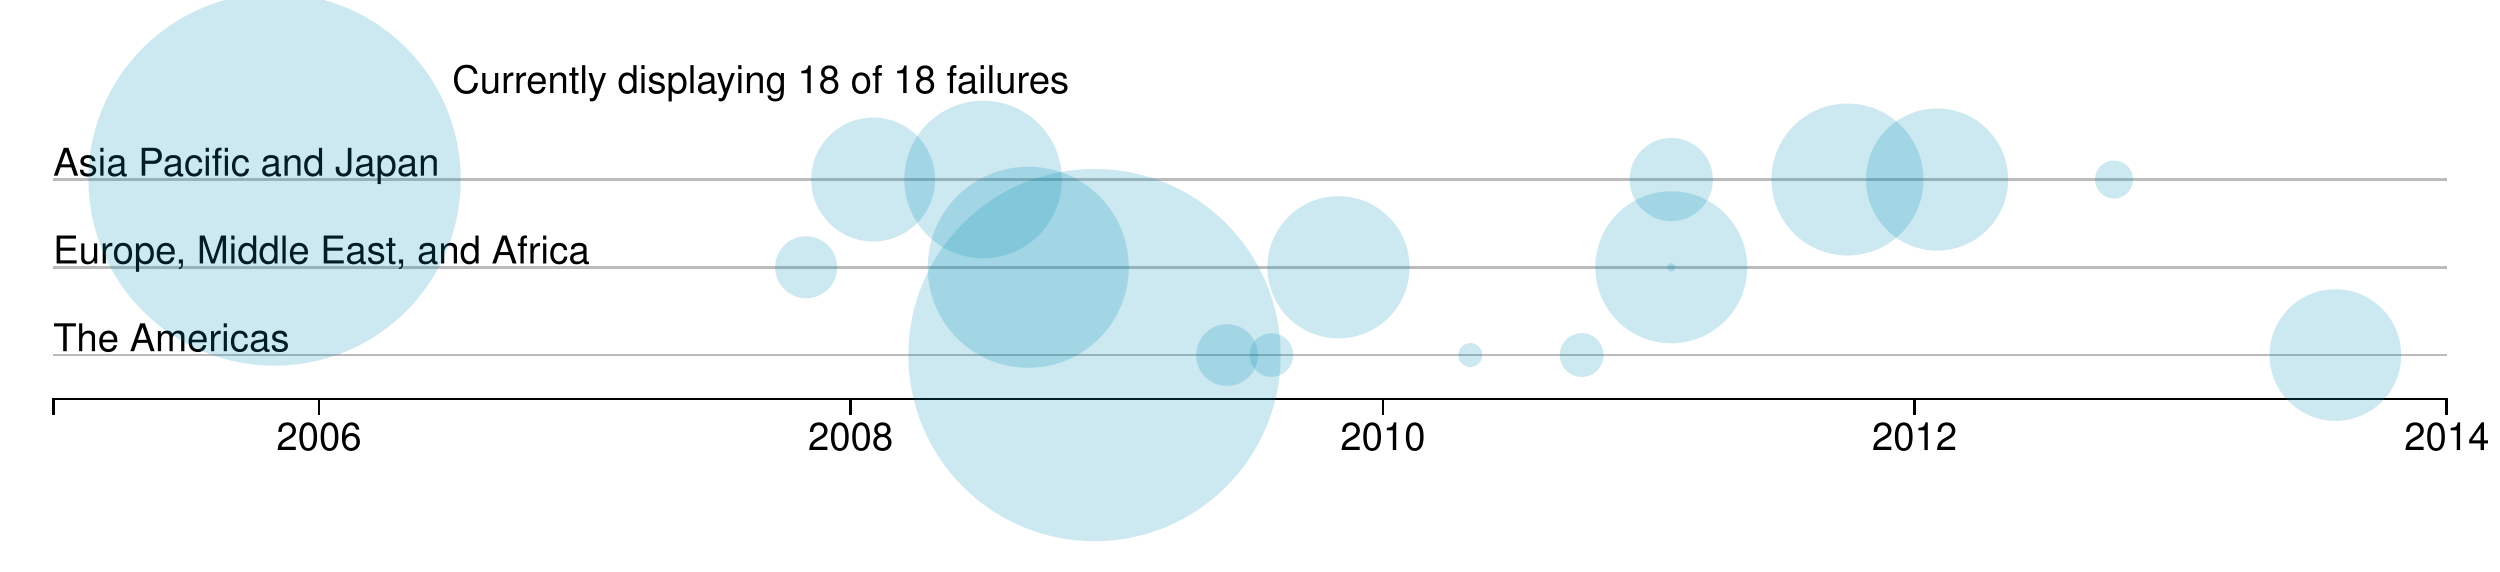
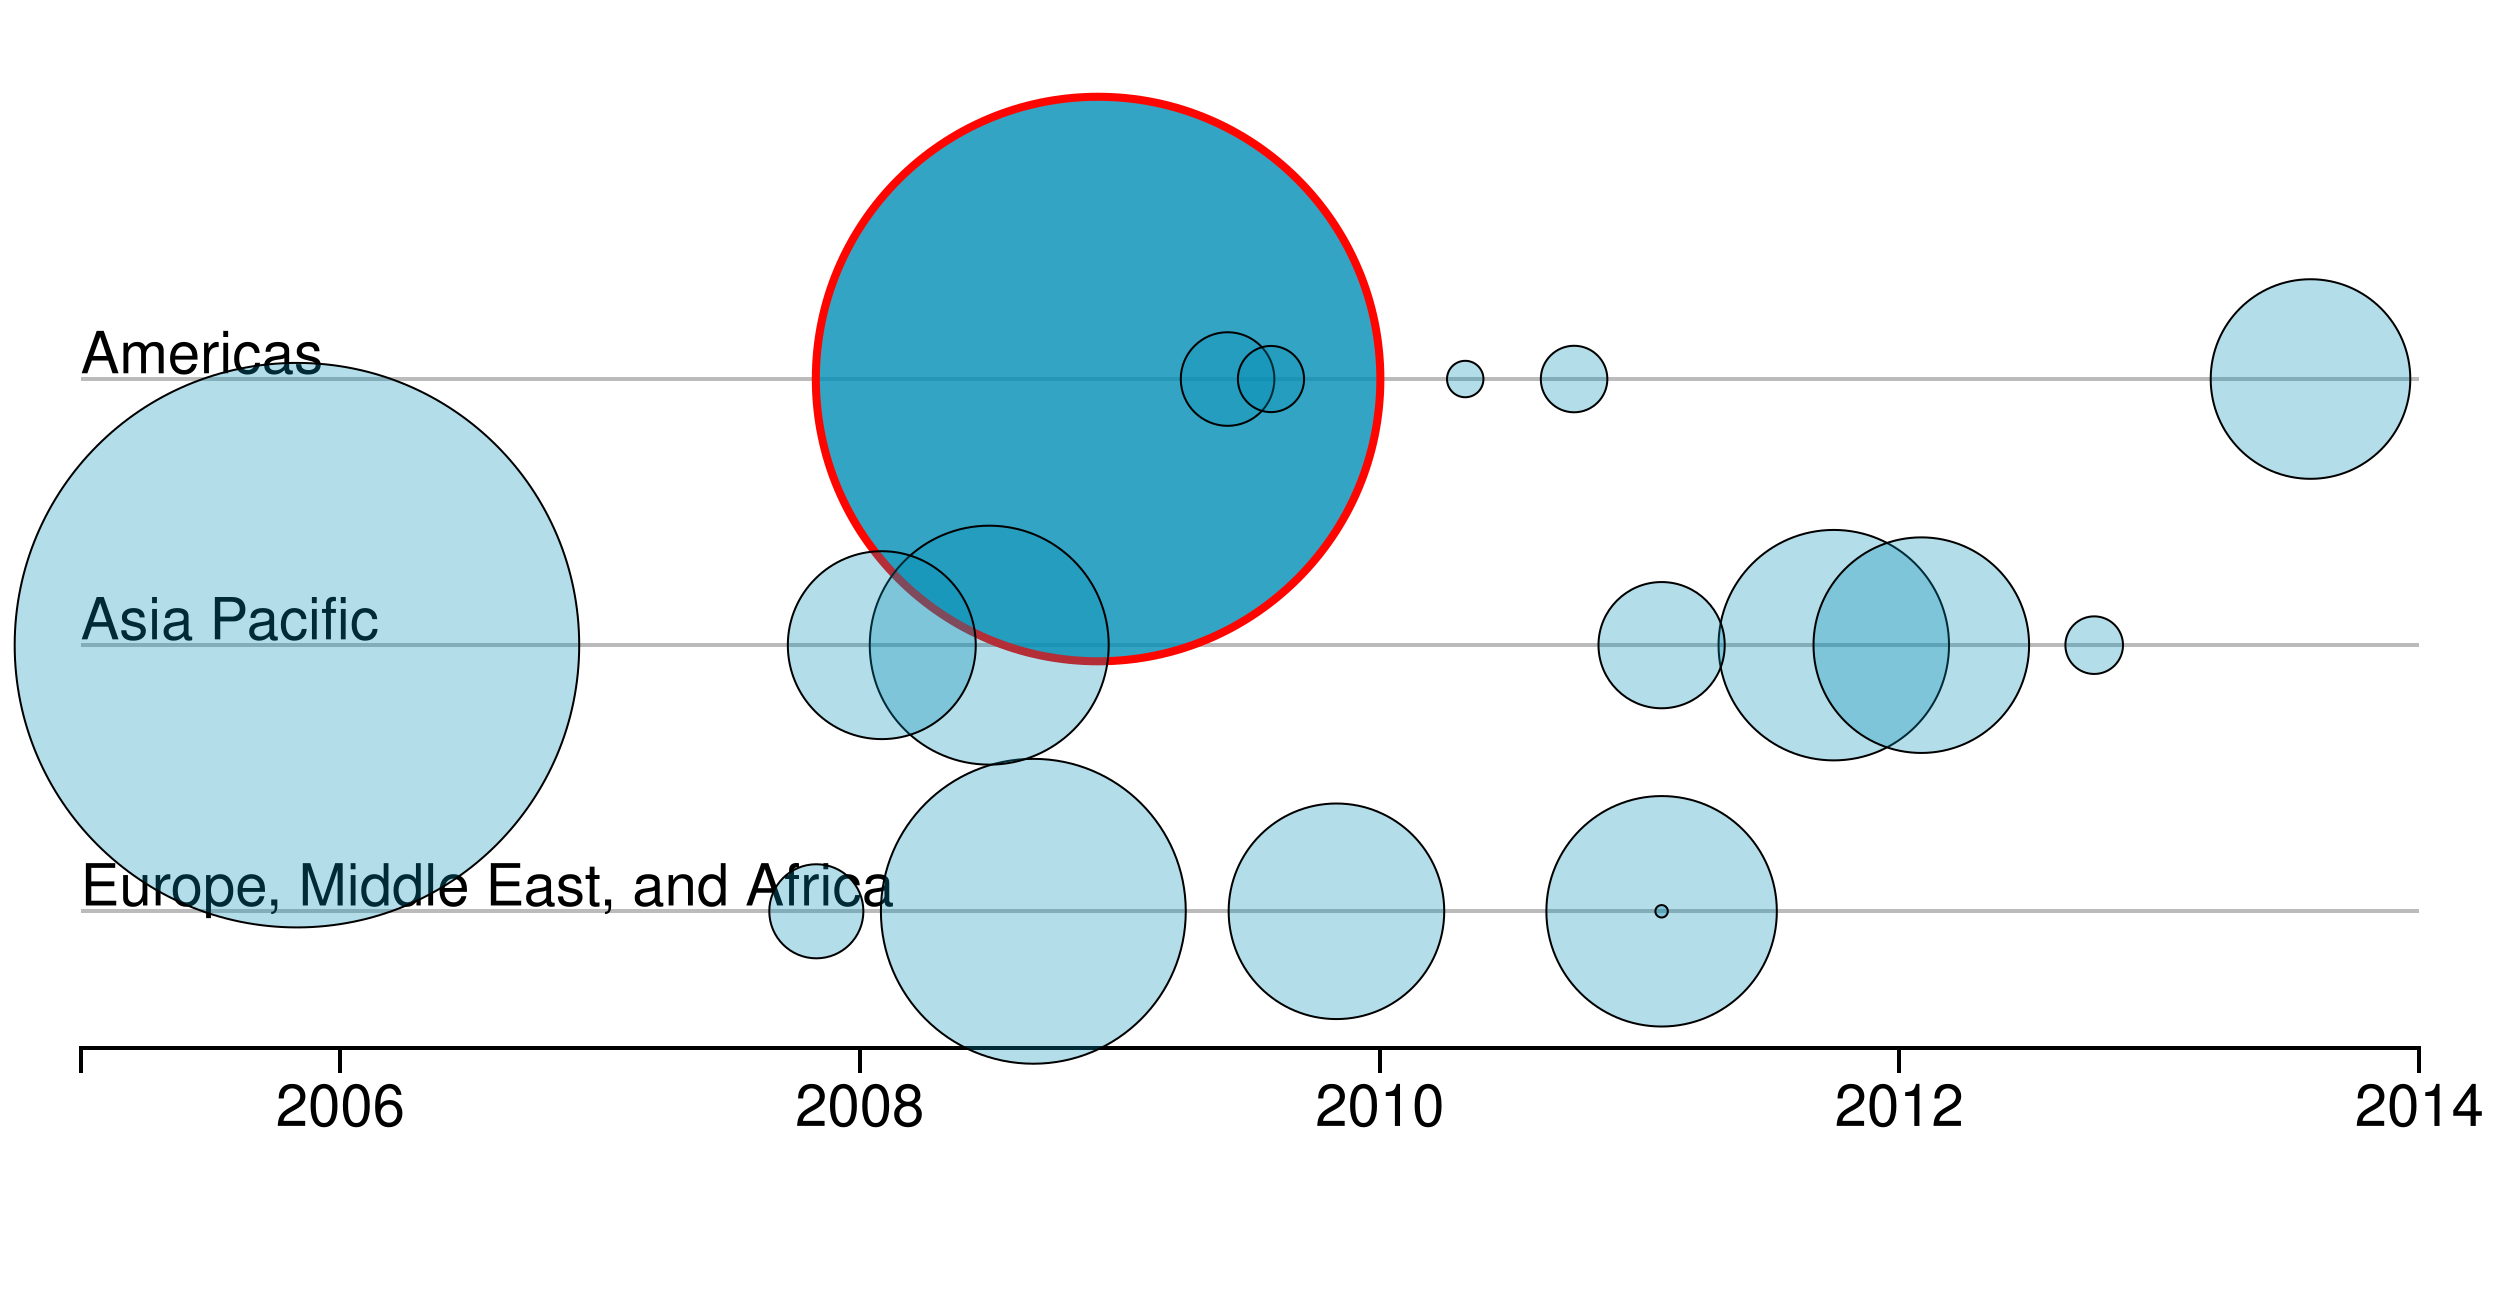
- <svg xmlns="http://www.w3.org/2000/svg" class="time" width="940" height="215" version="1.1" style="font-family:Theinhardt-Regular, Helvetica, Arial, sans-serif;font-size:14.4px;height:215px;line-height:21.6px;width:940px;perspective-origin:470px 107.5px;transform-origin:470px 107.5px;">
-   <g transform="translate(20,50)" style="font-family:Theinhardt-Regular, Helvetica, Arial, sans-serif;font-size:14.4px;height:auto;line-height:21.6px;overflow-x:visible;overflow-y:visible;width:auto;perspective-origin:0px 0px;transform-origin:0px 0px;">
-     <rect class="chart-background" x="0" y="0" width="900" height="100" style="font-family:Theinhardt-Regular, Helvetica, Arial, sans-serif;font-size:14.4px;height:auto;line-height:21.6px;opacity:0;overflow-x:visible;overflow-y:visible;width:auto;z-index:0;perspective-origin:0px 0px;transform-origin:0px 0px;" />
+ <svg xmlns="http://www.w3.org/2000/svg" class="time" width="620" height="325" version="1.1" style="font-family:Theinhardt-Regular, Helvetica, Arial, sans-serif;font-size:14.4px;height:325px;line-height:21.6px;width:620px;perspective-origin:310px 162.5px;transform-origin:310px 162.5px;">
+   <g transform="translate(20,60)" style="font-family:Theinhardt-Regular, Helvetica, Arial, sans-serif;font-size:14.4px;height:auto;line-height:21.6px;overflow-x:visible;overflow-y:visible;width:auto;perspective-origin:0px 0px;transform-origin:0px 0px;">
+     <rect class="chart-background" x="0" y="0" width="580" height="200" style="font-family:Theinhardt-Regular, Helvetica, Arial, sans-serif;font-size:14.4px;height:auto;line-height:21.6px;opacity:0;overflow-x:visible;overflow-y:visible;width:auto;z-index:0;perspective-origin:0px 0px;transform-origin:0px 0px;" />
    <g class="axes" style="font-family:Theinhardt-Regular, Helvetica, Arial, sans-serif;font-size:14.4px;height:auto;line-height:21.6px;overflow-x:visible;overflow-y:visible;width:auto;perspective-origin:0px 0px;transform-origin:0px 0px;">
-       <g class="x axis" transform="translate(0,100)" style="font-family:Theinhardt-Regular, Helvetica, Arial, sans-serif;font-size:14.4px;height:auto;line-height:21.6px;overflow-x:visible;overflow-y:visible;width:auto;perspective-origin:0px 0px;transform-origin:0px 0px;">
-         <g class="tick" transform="translate(99.93915,0)" style="font-family:Theinhardt-Regular, Helvetica, Arial, sans-serif;font-size:14.4px;height:auto;line-height:21.6px;overflow-x:visible;overflow-y:visible;width:auto;perspective-origin:0px 0px;transform-origin:0px 0px;">
+       <g class="x axis" transform="translate(0,200)" style="font-family:Theinhardt-Regular, Helvetica, Arial, sans-serif;font-size:14.4px;height:auto;line-height:21.6px;overflow-x:visible;overflow-y:visible;width:auto;perspective-origin:0px 0px;transform-origin:0px 0px;">
+         <g class="tick" transform="translate(64.40523,0)" style="font-family:Theinhardt-Regular, Helvetica, Arial, sans-serif;font-size:14.4px;height:auto;line-height:21.6px;overflow-x:visible;overflow-y:visible;width:auto;perspective-origin:0px 0px;transform-origin:0px 0px;">
          <line y2="6" x2="0" style="font-family:Theinhardt-Regular, Helvetica, Arial, sans-serif;font-size:14.4px;height:auto;line-height:21.6px;overflow-x:visible;overflow-y:visible;width:auto;perspective-origin:0px 0px;transform-origin:0px 0px;fill:none;shape-rendering:crispEdges;stroke:rgb(0, 0, 0);" />
-           <text dy=".71em" y="9" x="0" style="display:block;font-family:Theinhardt-Regular, Helvetica, Arial, sans-serif;font-size:14.4px;height:15.016px;line-height:21.6px;overflow-x:visible;overflow-y:visible;white-space:nowrap;width:33.969px;perspective-origin:16.984px 7.5px;transform-origin:0px 0px;text-anchor:middle;">2006</text>
+           <text dy=".71em" y="9" x="0" style="display:block;font-family:Theinhardt-Regular, Helvetica, Arial, sans-serif;font-size:14.4px;height:15px;line-height:21.6px;overflow-x:visible;overflow-y:visible;white-space:nowrap;width:33.953px;perspective-origin:16.969px 7.5px;transform-origin:0px 0px;text-anchor:middle;">2006</text>
        </g>
-         <g class="tick" transform="translate(299.8175,0)" style="font-family:Theinhardt-Regular, Helvetica, Arial, sans-serif;font-size:14.4px;height:auto;line-height:21.6px;overflow-x:visible;overflow-y:visible;width:auto;perspective-origin:0px 0px;transform-origin:0px 0px;">
+         <g class="tick" transform="translate(193.2157,0)" style="font-family:Theinhardt-Regular, Helvetica, Arial, sans-serif;font-size:14.4px;height:auto;line-height:21.6px;overflow-x:visible;overflow-y:visible;width:auto;perspective-origin:0px 0px;transform-origin:0px 0px;">
          <line y2="6" x2="0" style="font-family:Theinhardt-Regular, Helvetica, Arial, sans-serif;font-size:14.4px;height:auto;line-height:21.6px;overflow-x:visible;overflow-y:visible;width:auto;perspective-origin:0px 0px;transform-origin:0px 0px;fill:none;shape-rendering:crispEdges;stroke:rgb(0, 0, 0);" />
-           <text dy=".71em" y="9" x="0" style="display:block;font-family:Theinhardt-Regular, Helvetica, Arial, sans-serif;font-size:14.4px;height:15.016px;line-height:21.6px;overflow-x:visible;overflow-y:visible;white-space:nowrap;width:33.969px;perspective-origin:16.984px 7.5px;transform-origin:0px 0px;text-anchor:middle;">2008</text>
+           <text dy=".71em" y="9" x="0" style="display:block;font-family:Theinhardt-Regular, Helvetica, Arial, sans-serif;font-size:14.4px;height:15px;line-height:21.6px;overflow-x:visible;overflow-y:visible;white-space:nowrap;width:33.953px;perspective-origin:16.969px 7.5px;transform-origin:0px 0px;text-anchor:middle;">2008</text>
        </g>
-         <g class="tick" transform="translate(499.9696,0)" style="font-family:Theinhardt-Regular, Helvetica, Arial, sans-serif;font-size:14.4px;height:auto;line-height:21.6px;overflow-x:visible;overflow-y:visible;width:auto;perspective-origin:0px 0px;transform-origin:0px 0px;">
+         <g class="tick" transform="translate(322.2026,0)" style="font-family:Theinhardt-Regular, Helvetica, Arial, sans-serif;font-size:14.4px;height:auto;line-height:21.6px;overflow-x:visible;overflow-y:visible;width:auto;perspective-origin:0px 0px;transform-origin:0px 0px;">
          <line y2="6" x2="0" style="font-family:Theinhardt-Regular, Helvetica, Arial, sans-serif;font-size:14.4px;height:auto;line-height:21.6px;overflow-x:visible;overflow-y:visible;width:auto;perspective-origin:0px 0px;transform-origin:0px 0px;fill:none;shape-rendering:crispEdges;stroke:rgb(0, 0, 0);" />
-           <text dy=".71em" y="9" x="0" style="display:block;font-family:Theinhardt-Regular, Helvetica, Arial, sans-serif;font-size:14.4px;height:15.016px;line-height:21.6px;overflow-x:visible;overflow-y:visible;white-space:nowrap;width:33.969px;perspective-origin:16.984px 7.5px;transform-origin:0px 0px;text-anchor:middle;">2010</text>
+           <text dy=".71em" y="9" x="0" style="display:block;font-family:Theinhardt-Regular, Helvetica, Arial, sans-serif;font-size:14.4px;height:15px;line-height:21.6px;overflow-x:visible;overflow-y:visible;white-space:nowrap;width:33.953px;perspective-origin:16.969px 7.5px;transform-origin:0px 0px;text-anchor:middle;">2010</text>
        </g>
-         <g class="tick" transform="translate(699.8479,0)" style="font-family:Theinhardt-Regular, Helvetica, Arial, sans-serif;font-size:14.4px;height:auto;line-height:21.6px;overflow-x:visible;overflow-y:visible;width:auto;perspective-origin:0px 0px;transform-origin:0px 0px;">
+         <g class="tick" transform="translate(451.0131,0)" style="font-family:Theinhardt-Regular, Helvetica, Arial, sans-serif;font-size:14.4px;height:auto;line-height:21.6px;overflow-x:visible;overflow-y:visible;width:auto;perspective-origin:0px 0px;transform-origin:0px 0px;">
          <line y2="6" x2="0" style="font-family:Theinhardt-Regular, Helvetica, Arial, sans-serif;font-size:14.4px;height:auto;line-height:21.6px;overflow-x:visible;overflow-y:visible;width:auto;perspective-origin:0px 0px;transform-origin:0px 0px;fill:none;shape-rendering:crispEdges;stroke:rgb(0, 0, 0);" />
-           <text dy=".71em" y="9" x="0" style="display:block;font-family:Theinhardt-Regular, Helvetica, Arial, sans-serif;font-size:14.4px;height:15.016px;line-height:21.6px;overflow-x:visible;overflow-y:visible;white-space:nowrap;width:33.969px;perspective-origin:16.984px 7.5px;transform-origin:0px 0px;text-anchor:middle;">2012</text>
+           <text dy=".71em" y="9" x="0" style="display:block;font-family:Theinhardt-Regular, Helvetica, Arial, sans-serif;font-size:14.4px;height:15px;line-height:21.6px;overflow-x:visible;overflow-y:visible;white-space:nowrap;width:33.953px;perspective-origin:16.969px 7.5px;transform-origin:0px 0px;text-anchor:middle;">2012</text>
        </g>
-         <g class="tick" transform="translate(900,0)" style="font-family:Theinhardt-Regular, Helvetica, Arial, sans-serif;font-size:14.4px;height:auto;line-height:21.6px;overflow-x:visible;overflow-y:visible;width:auto;perspective-origin:0px 0px;transform-origin:0px 0px;">
+         <g class="tick" transform="translate(580,0)" style="font-family:Theinhardt-Regular, Helvetica, Arial, sans-serif;font-size:14.4px;height:auto;line-height:21.6px;overflow-x:visible;overflow-y:visible;width:auto;perspective-origin:0px 0px;transform-origin:0px 0px;">
          <line y2="6" x2="0" style="font-family:Theinhardt-Regular, Helvetica, Arial, sans-serif;font-size:14.4px;height:auto;line-height:21.6px;overflow-x:visible;overflow-y:visible;width:auto;perspective-origin:0px 0px;transform-origin:0px 0px;fill:none;shape-rendering:crispEdges;stroke:rgb(0, 0, 0);" />
-           <text dy=".71em" y="9" x="0" style="display:block;font-family:Theinhardt-Regular, Helvetica, Arial, sans-serif;font-size:14.4px;height:15.016px;line-height:21.6px;overflow-x:visible;overflow-y:visible;white-space:nowrap;width:33.969px;perspective-origin:16.984px 7.5px;transform-origin:0px 0px;text-anchor:middle;">2014</text>
+           <text dy=".71em" y="9" x="0" style="display:block;font-family:Theinhardt-Regular, Helvetica, Arial, sans-serif;font-size:14.4px;height:15px;line-height:21.6px;overflow-x:visible;overflow-y:visible;white-space:nowrap;width:33.953px;perspective-origin:16.969px 7.5px;transform-origin:0px 0px;text-anchor:middle;">2014</text>
        </g>
-         <path class="domain" d="M0,6V0H900V6" style="font-family:Theinhardt-Regular, Helvetica, Arial, sans-serif;font-size:14.4px;height:auto;line-height:21.6px;overflow-x:visible;overflow-y:visible;width:auto;perspective-origin:0px 0px;transform-origin:0px 0px;fill:none;shape-rendering:crispEdges;stroke:rgb(0, 0, 0);" />
-       </g>
-     </g>
-     <g class="status-base" style="font-family:Theinhardt-Regular, Helvetica, Arial, sans-serif;font-size:14.4px;height:auto;line-height:21.6px;overflow-x:visible;overflow-y:visible;width:auto;perspective-origin:0px 0px;transform-origin:0px 0px;">
-       <g class="current-status" style="font-family:Theinhardt-Regular, Helvetica, Arial, sans-serif;font-size:14.4px;height:auto;line-height:21.6px;overflow-x:visible;overflow-y:visible;width:auto;perspective-origin:0px 0px;transform-origin:0px 0px;">
-         <text x="0" y="0" dx="150" dy="-15" style="display:block;font-family:Theinhardt-Regular, Helvetica, Arial, sans-serif;font-size:14.4px;height:15px;line-height:21.6px;overflow-x:visible;overflow-y:visible;white-space:nowrap;width:221.828px;perspective-origin:110.906px 7.5px;transform-origin:0px 0px;">Currently displaying 18 of 18 failures</text>
+         <path class="domain" d="M0,6V0H580V6" style="font-family:Theinhardt-Regular, Helvetica, Arial, sans-serif;font-size:14.4px;height:auto;line-height:21.6px;overflow-x:visible;overflow-y:visible;width:auto;perspective-origin:0px 0px;transform-origin:0px 0px;fill:none;shape-rendering:crispEdges;stroke:rgb(0, 0, 0);" />
      </g>
    </g>
    <g class="lines" style="font-family:Theinhardt-Regular, Helvetica, Arial, sans-serif;font-size:14.4px;height:auto;line-height:21.6px;overflow-x:visible;overflow-y:visible;width:auto;perspective-origin:0px 0px;transform-origin:0px 0px;">
-       <line class="straight-line" x1="0" x2="900" y1="17.5" y2="17.5" stroke-width="1" style="font-family:Theinhardt-Regular, Helvetica, Arial, sans-serif;font-size:14.4px;height:auto;line-height:21.6px;overflow-x:visible;overflow-y:visible;width:auto;perspective-origin:0px 0px;transform-origin:0px 0px;shape-rendering:crispEdges;stroke:rgb(187, 187, 187);" />
-       <line class="straight-line" x1="0" x2="900" y1="50.5" y2="50.5" stroke-width="1" style="font-family:Theinhardt-Regular, Helvetica, Arial, sans-serif;font-size:14.4px;height:auto;line-height:21.6px;overflow-x:visible;overflow-y:visible;width:auto;perspective-origin:0px 0px;transform-origin:0px 0px;shape-rendering:crispEdges;stroke:rgb(187, 187, 187);" />
-       <line class="straight-line" x1="0" x2="900" y1="83.5" y2="83.5" stroke-width="1" style="font-family:Theinhardt-Regular, Helvetica, Arial, sans-serif;font-size:14.4px;height:auto;line-height:21.6px;overflow-x:visible;overflow-y:visible;width:auto;perspective-origin:0px 0px;transform-origin:0px 0px;shape-rendering:crispEdges;stroke:rgb(187, 187, 187);" />
+       <line class="straight-line" x1="0" x2="580" y1="34" y2="34" stroke-width="1" style="font-family:Theinhardt-Regular, Helvetica, Arial, sans-serif;font-size:14.4px;height:auto;line-height:21.6px;overflow-x:visible;overflow-y:visible;width:auto;perspective-origin:0px 0px;transform-origin:0px 0px;shape-rendering:crispEdges;stroke:rgb(187, 187, 187);" />
+       <line class="straight-line" x1="0" x2="580" y1="100" y2="100" stroke-width="1" style="font-family:Theinhardt-Regular, Helvetica, Arial, sans-serif;font-size:14.4px;height:auto;line-height:21.6px;overflow-x:visible;overflow-y:visible;width:auto;perspective-origin:0px 0px;transform-origin:0px 0px;shape-rendering:crispEdges;stroke:rgb(187, 187, 187);" />
+       <line class="straight-line" x1="0" x2="580" y1="166" y2="166" stroke-width="1" style="font-family:Theinhardt-Regular, Helvetica, Arial, sans-serif;font-size:14.4px;height:auto;line-height:21.6px;overflow-x:visible;overflow-y:visible;width:auto;perspective-origin:0px 0px;transform-origin:0px 0px;shape-rendering:crispEdges;stroke:rgb(187, 187, 187);" />
    </g>
    <g class="labels" style="font-family:Theinhardt-Regular, Helvetica, Arial, sans-serif;font-size:14.4px;height:auto;line-height:21.6px;overflow-x:visible;overflow-y:visible;width:auto;perspective-origin:0px 0px;transform-origin:0px 0px;">
-       <text class="y label" x="0" y="17.5" dy="-.1em" dx="0" text-anchor="beginning" style="display:block;font-family:Theinhardt-Regular, Helvetica, Arial, sans-serif;font-size:14.4px;height:15.016px;line-height:21.6px;overflow-x:visible;overflow-y:visible;white-space:nowrap;width:132.703px;perspective-origin:66.344px 7.5px;transform-origin:0px 0px;">Asia Pacific and Japan</text>
-       <text class="y label" x="0" y="50.5" dy="-.1em" dx="0" text-anchor="beginning" style="display:block;font-family:Theinhardt-Regular, Helvetica, Arial, sans-serif;font-size:14.4px;height:15.016px;line-height:21.6px;overflow-x:visible;overflow-y:visible;white-space:nowrap;width:187.219px;perspective-origin:93.609px 7.5px;transform-origin:0px 0px;">Europe, Middle East, and Africa</text>
-       <text class="y label" x="0" y="83.5" dy="-.1em" dx="0" text-anchor="beginning" style="display:block;font-family:Theinhardt-Regular, Helvetica, Arial, sans-serif;font-size:14.4px;height:15.016px;line-height:21.6px;overflow-x:visible;overflow-y:visible;white-space:nowrap;width:81.984px;perspective-origin:40.984px 7.5px;transform-origin:0px 0px;">The Americas</text>
+       <text class="y label" x="0" y="34" dy="-.1em" dx="0" text-anchor="beginning" style="display:block;font-family:Theinhardt-Regular, Helvetica, Arial, sans-serif;font-size:14.4px;height:15px;line-height:21.6px;overflow-x:visible;overflow-y:visible;white-space:nowrap;width:56.344px;perspective-origin:28.172px 7.5px;transform-origin:0px 0px;">Americas</text>
+       <text class="y label" x="0" y="100" dy="-.1em" dx="0" text-anchor="beginning" style="display:block;font-family:Theinhardt-Regular, Helvetica, Arial, sans-serif;font-size:14.4px;height:15px;line-height:21.6px;overflow-x:visible;overflow-y:visible;white-space:nowrap;width:69.219px;perspective-origin:34.609px 7.5px;transform-origin:0px 0px;">Asia Pacific</text>
+       <text class="y label" x="0" y="166" dy="-.1em" dx="0" text-anchor="beginning" style="display:block;font-family:Theinhardt-Regular, Helvetica, Arial, sans-serif;font-size:14.4px;height:15px;line-height:21.6px;overflow-x:visible;overflow-y:visible;white-space:nowrap;width:187.203px;perspective-origin:93.594px 7.5px;transform-origin:0px 0px;">Europe, Middle East, and Africa</text>
    </g>
    <g class="circles" style="font-family:Theinhardt-Regular, Helvetica, Arial, sans-serif;font-size:14.4px;height:auto;line-height:21.6px;overflow-x:visible;overflow-y:visible;width:auto;perspective-origin:0px 0px;transform-origin:0px 0px;">
-       <circle class="data-point" r="70" data-date-index="9" cx="83.237" style="cursor:pointer;font-family:Theinhardt-Regular, Helvetica, Arial, sans-serif;font-size:14.4px;height:auto;line-height:21.6px;overflow-x:visible;overflow-y:visible;width:auto;perspective-origin:0px 0px;transform-origin:0px 0px;fill:rgb(0, 141, 180);fill-opacity:0.2;cx:83.237px;cy:17.5px;r:70px;" cy="17.5" />
-       <circle class="data-point" r="70" data-date-index="65" cx="391.542" style="cursor:pointer;font-family:Theinhardt-Regular, Helvetica, Arial, sans-serif;font-size:14.4px;height:auto;line-height:21.6px;overflow-x:visible;overflow-y:visible;width:auto;perspective-origin:0px 0px;transform-origin:0px 0px;fill:rgb(0, 141, 180);fill-opacity:0.2;cx:391.542px;cy:83.5px;r:70px;" cy="83.5" />
-       <circle class="data-point" r="37.804" data-date-index="59" cx="366.626" style="cursor:pointer;font-family:Theinhardt-Regular, Helvetica, Arial, sans-serif;font-size:14.4px;height:auto;line-height:21.6px;overflow-x:visible;overflow-y:visible;width:auto;perspective-origin:0px 0px;transform-origin:0px 0px;fill:rgb(0, 141, 180);fill-opacity:0.2;cx:366.626px;cy:50.5px;r:37.804px;" cy="50.5" />
-       <circle class="data-point" r="29.63" data-date-index="54" cx="349.65" style="cursor:pointer;font-family:Theinhardt-Regular, Helvetica, Arial, sans-serif;font-size:14.4px;height:auto;line-height:21.6px;overflow-x:visible;overflow-y:visible;width:auto;perspective-origin:0px 0px;transform-origin:0px 0px;fill:rgb(0, 141, 180);fill-opacity:0.2;cx:349.65px;cy:17.5px;r:29.63px;" cy="17.5" />
-       <circle class="data-point" r="28.577" data-date-index="137" cx="674.658" style="cursor:pointer;font-family:Theinhardt-Regular, Helvetica, Arial, sans-serif;font-size:14.4px;height:auto;line-height:21.6px;overflow-x:visible;overflow-y:visible;width:auto;perspective-origin:0px 0px;transform-origin:0px 0px;fill:rgb(0, 141, 180);fill-opacity:0.2;cx:674.658px;cy:17.5px;r:28.577px;" cy="17.5" />
-       <circle class="data-point" r="28.577" data-date-index="115" cx="608.397" style="cursor:pointer;font-family:Theinhardt-Regular, Helvetica, Arial, sans-serif;font-size:14.4px;height:auto;line-height:21.6px;overflow-x:visible;overflow-y:visible;width:auto;perspective-origin:0px 0px;transform-origin:0px 0px;fill:rgb(0, 141, 180);fill-opacity:0.2;cx:608.397px;cy:50.5px;r:28.577px;" cy="50.5" />
-       <circle class="data-point" r="26.732" data-date-index="141" cx="708.336" style="cursor:pointer;font-family:Theinhardt-Regular, Helvetica, Arial, sans-serif;font-size:14.4px;height:auto;line-height:21.6px;overflow-x:visible;overflow-y:visible;width:auto;perspective-origin:0px 0px;transform-origin:0px 0px;fill:rgb(0, 141, 180);fill-opacity:0.2;cx:708.336px;cy:17.5px;r:26.732px;" cy="17.5" />
-       <circle class="data-point" r="26.732" data-date-index="84" cx="483.267" style="cursor:pointer;font-family:Theinhardt-Regular, Helvetica, Arial, sans-serif;font-size:14.4px;height:auto;line-height:21.6px;overflow-x:visible;overflow-y:visible;width:auto;perspective-origin:0px 0px;transform-origin:0px 0px;fill:rgb(0, 141, 180);fill-opacity:0.2;cx:483.267px;cy:50.5px;r:26.732px;" cy="50.5" />
-       <circle class="data-point" r="24.749" data-date-index="171" cx="858.108" style="cursor:pointer;font-family:Theinhardt-Regular, Helvetica, Arial, sans-serif;font-size:14.4px;height:auto;line-height:21.6px;overflow-x:visible;overflow-y:visible;width:auto;perspective-origin:0px 0px;transform-origin:0px 0px;fill:rgb(0, 141, 180);fill-opacity:0.2;cx:858.108px;cy:83.5px;r:24.749px;" cy="83.5" />
-       <circle class="data-point" r="23.304" data-date-index="43" cx="308.305" style="cursor:pointer;font-family:Theinhardt-Regular, Helvetica, Arial, sans-serif;font-size:14.4px;height:auto;line-height:21.6px;overflow-x:visible;overflow-y:visible;width:auto;perspective-origin:0px 0px;transform-origin:0px 0px;fill:rgb(0, 141, 180);fill-opacity:0.2;cx:308.305px;cy:17.5px;r:23.304px;" cy="17.5" />
-       <circle class="data-point" r="15.652" data-date-index="118" cx="608.397" style="cursor:pointer;font-family:Theinhardt-Regular, Helvetica, Arial, sans-serif;font-size:14.4px;height:auto;line-height:21.6px;overflow-x:visible;overflow-y:visible;width:auto;perspective-origin:0px 0px;transform-origin:0px 0px;fill:rgb(0, 141, 180);fill-opacity:0.2;cx:608.397px;cy:17.5px;r:15.652px;" cy="17.5" />
-       <circle class="data-point" r="11.667" data-date-index="37" cx="283.115" style="cursor:pointer;font-family:Theinhardt-Regular, Helvetica, Arial, sans-serif;font-size:14.4px;height:auto;line-height:21.6px;overflow-x:visible;overflow-y:visible;width:auto;perspective-origin:0px 0px;transform-origin:0px 0px;fill:rgb(0, 141, 180);fill-opacity:0.2;cx:283.115px;cy:50.5px;r:11.667px;" cy="50.5" />
-       <circle class="data-point" r="11.608" data-date-index="72" cx="441.375" style="cursor:pointer;font-family:Theinhardt-Regular, Helvetica, Arial, sans-serif;font-size:14.4px;height:auto;line-height:21.6px;overflow-x:visible;overflow-y:visible;width:auto;perspective-origin:0px 0px;transform-origin:0px 0px;fill:rgb(0, 141, 180);fill-opacity:0.2;cx:441.375px;cy:83.5px;r:11.608px;" cy="83.5" />
-       <circle class="data-point" r="8.25" data-date-index="105" cx="574.719" style="cursor:pointer;font-family:Theinhardt-Regular, Helvetica, Arial, sans-serif;font-size:14.4px;height:auto;line-height:21.6px;overflow-x:visible;overflow-y:visible;width:auto;perspective-origin:0px 0px;transform-origin:0px 0px;fill:rgb(0, 141, 180);fill-opacity:0.2;cx:574.719px;cy:83.5px;r:8.25px;" cy="83.5" />
-       <circle class="data-point" r="8.208" data-date-index="77" cx="458.077" style="cursor:pointer;font-family:Theinhardt-Regular, Helvetica, Arial, sans-serif;font-size:14.4px;height:auto;line-height:21.6px;overflow-x:visible;overflow-y:visible;width:auto;perspective-origin:0px 0px;transform-origin:0px 0px;fill:rgb(0, 141, 180);fill-opacity:0.2;cx:458.077px;cy:83.5px;r:8.208px;" cy="83.5" />
-       <circle class="data-point" r="7.144" data-date-index="154" cx="774.871" style="cursor:pointer;font-family:Theinhardt-Regular, Helvetica, Arial, sans-serif;font-size:14.4px;height:auto;line-height:21.6px;overflow-x:visible;overflow-y:visible;width:auto;perspective-origin:0px 0px;transform-origin:0px 0px;fill:rgb(0, 141, 180);fill-opacity:0.2;cx:774.871px;cy:17.5px;r:7.144px;" cy="17.5" />
-       <circle class="data-point" r="4.518" data-date-index="96" cx="532.826" style="cursor:pointer;font-family:Theinhardt-Regular, Helvetica, Arial, sans-serif;font-size:14.4px;height:auto;line-height:21.6px;overflow-x:visible;overflow-y:visible;width:auto;perspective-origin:0px 0px;transform-origin:0px 0px;fill:rgb(0, 141, 180);fill-opacity:0.2;cx:532.826px;cy:83.5px;r:4.518px;" cy="83.5" />
-       <circle class="data-point" r="1.543" data-date-index="119" cx="608.397" style="cursor:pointer;font-family:Theinhardt-Regular, Helvetica, Arial, sans-serif;font-size:14.4px;height:auto;line-height:21.6px;overflow-x:visible;overflow-y:visible;width:auto;perspective-origin:0px 0px;transform-origin:0px 0px;fill:rgb(0, 141, 180);fill-opacity:0.2;cx:608.397px;cy:50.5px;r:1.543px;" cy="50.5" />
+       <circle class="data-point time" r="70" data-date-index="9" cx="53.642" style="cursor:pointer;font-family:Theinhardt-Regular, Helvetica, Arial, sans-serif;font-size:14.4px;height:auto;line-height:21.6px;overflow-x:visible;overflow-y:visible;width:auto;perspective-origin:0px 0px;transform-origin:0px 0px;fill:rgb(0, 141, 180);fill-opacity:0.3;stroke:rgb(0, 0, 0);stroke-width:0.5px;cx:53.642px;cy:100px;r:70px;" cy="100" />
+       <circle class="data-point time active" r="70" data-date-index="65" cx="252.327" cy="34" style="cursor:pointer;font-family:Theinhardt-Regular, Helvetica, Arial, sans-serif;font-size:14.4px;height:auto;line-height:21.6px;overflow-x:visible;overflow-y:visible;width:auto;perspective-origin:0px 0px;transform-origin:0px 0px;fill:rgb(0, 141, 180);fill-opacity:0.8;stroke:rgb(255, 5, 0);stroke-width:2px;cx:252.327px;cy:34px;r:70px;" />
+       <circle class="data-point time" r="37.804" data-date-index="59" cx="236.27" style="cursor:pointer;font-family:Theinhardt-Regular, Helvetica, Arial, sans-serif;font-size:14.4px;height:auto;line-height:21.6px;overflow-x:visible;overflow-y:visible;width:auto;perspective-origin:0px 0px;transform-origin:0px 0px;fill:rgb(0, 141, 180);fill-opacity:0.3;stroke:rgb(0, 0, 0);stroke-width:0.5px;cx:236.27px;cy:166px;r:37.804px;" cy="166" />
+       <circle class="data-point time" r="29.63" data-date-index="54" cx="225.33" style="cursor:pointer;font-family:Theinhardt-Regular, Helvetica, Arial, sans-serif;font-size:14.4px;height:auto;line-height:21.6px;overflow-x:visible;overflow-y:visible;width:auto;perspective-origin:0px 0px;transform-origin:0px 0px;fill:rgb(0, 141, 180);fill-opacity:0.3;stroke:rgb(0, 0, 0);stroke-width:0.5px;cx:225.33px;cy:100px;r:29.63px;" cy="100" />
+       <circle class="data-point time" r="28.577" data-date-index="137" cx="434.779" style="cursor:pointer;font-family:Theinhardt-Regular, Helvetica, Arial, sans-serif;font-size:14.4px;height:auto;line-height:21.6px;overflow-x:visible;overflow-y:visible;width:auto;perspective-origin:0px 0px;transform-origin:0px 0px;fill:rgb(0, 141, 180);fill-opacity:0.3;stroke:rgb(0, 0, 0);stroke-width:0.5px;cx:434.779px;cy:100px;r:28.577px;" cy="100" />
+       <circle class="data-point time" r="28.577" data-date-index="115" cx="392.078" style="cursor:pointer;font-family:Theinhardt-Regular, Helvetica, Arial, sans-serif;font-size:14.4px;height:auto;line-height:21.6px;overflow-x:visible;overflow-y:visible;width:auto;perspective-origin:0px 0px;transform-origin:0px 0px;fill:rgb(0, 141, 180);fill-opacity:0.3;stroke:rgb(0, 0, 0);stroke-width:0.5px;cx:392.078px;cy:166px;r:28.577px;" cy="166" />
+       <circle class="data-point time" r="26.732" data-date-index="141" cx="456.483" style="cursor:pointer;font-family:Theinhardt-Regular, Helvetica, Arial, sans-serif;font-size:14.4px;height:auto;line-height:21.6px;overflow-x:visible;overflow-y:visible;width:auto;perspective-origin:0px 0px;transform-origin:0px 0px;fill:rgb(0, 141, 180);fill-opacity:0.3;stroke:rgb(0, 0, 0);stroke-width:0.5px;cx:456.483px;cy:100px;r:26.732px;" cy="100" />
+       <circle class="data-point time" r="26.732" data-date-index="84" cx="311.439" style="cursor:pointer;font-family:Theinhardt-Regular, Helvetica, Arial, sans-serif;font-size:14.4px;height:auto;line-height:21.6px;overflow-x:visible;overflow-y:visible;width:auto;perspective-origin:0px 0px;transform-origin:0px 0px;fill:rgb(0, 141, 180);fill-opacity:0.3;stroke:rgb(0, 0, 0);stroke-width:0.5px;cx:311.439px;cy:166px;r:26.732px;" cy="166" />
+       <circle class="data-point time" r="24.749" data-date-index="171" cx="553.003" style="cursor:pointer;font-family:Theinhardt-Regular, Helvetica, Arial, sans-serif;font-size:14.4px;height:auto;line-height:21.6px;overflow-x:visible;overflow-y:visible;width:auto;perspective-origin:0px 0px;transform-origin:0px 0px;fill:rgb(0, 141, 180);fill-opacity:0.3;stroke:rgb(0, 0, 0);stroke-width:0.5px;cx:553.003px;cy:34px;r:24.749px;" cy="34" />
+       <circle class="data-point time" r="23.304" data-date-index="43" cx="198.686" style="cursor:pointer;font-family:Theinhardt-Regular, Helvetica, Arial, sans-serif;font-size:14.4px;height:auto;line-height:21.6px;overflow-x:visible;overflow-y:visible;width:auto;perspective-origin:0px 0px;transform-origin:0px 0px;fill:rgb(0, 141, 180);fill-opacity:0.3;stroke:rgb(0, 0, 0);stroke-width:0.5px;cx:198.686px;cy:100px;r:23.304px;" cy="100" />
+       <circle class="data-point time" r="15.652" data-date-index="118" cx="392.078" style="cursor:pointer;font-family:Theinhardt-Regular, Helvetica, Arial, sans-serif;font-size:14.4px;height:auto;line-height:21.6px;overflow-x:visible;overflow-y:visible;width:auto;perspective-origin:0px 0px;transform-origin:0px 0px;fill:rgb(0, 141, 180);fill-opacity:0.3;stroke:rgb(0, 0, 0);stroke-width:0.5px;cx:392.078px;cy:100px;r:15.652px;" cy="100" />
+       <circle class="data-point time" r="11.667" data-date-index="37" cx="182.452" style="cursor:pointer;font-family:Theinhardt-Regular, Helvetica, Arial, sans-serif;font-size:14.4px;height:auto;line-height:21.6px;overflow-x:visible;overflow-y:visible;width:auto;perspective-origin:0px 0px;transform-origin:0px 0px;fill:rgb(0, 141, 180);fill-opacity:0.3;stroke:rgb(0, 0, 0);stroke-width:0.5px;cx:182.452px;cy:166px;r:11.667px;" cy="166" />
+       <circle class="data-point time" r="11.608" data-date-index="72" cx="284.442" style="cursor:pointer;font-family:Theinhardt-Regular, Helvetica, Arial, sans-serif;font-size:14.4px;height:auto;line-height:21.6px;overflow-x:visible;overflow-y:visible;width:auto;perspective-origin:0px 0px;transform-origin:0px 0px;fill:rgb(0, 141, 180);fill-opacity:0.3;stroke:rgb(0, 0, 0);stroke-width:0.5px;cx:284.442px;cy:34px;r:11.608px;" cy="34" />
+       <circle class="data-point time" r="8.25" data-date-index="105" cx="370.374" style="cursor:pointer;font-family:Theinhardt-Regular, Helvetica, Arial, sans-serif;font-size:14.4px;height:auto;line-height:21.6px;overflow-x:visible;overflow-y:visible;width:auto;perspective-origin:0px 0px;transform-origin:0px 0px;fill:rgb(0, 141, 180);fill-opacity:0.3;stroke:rgb(0, 0, 0);stroke-width:0.5px;cx:370.374px;cy:34px;r:8.25px;" cy="34" />
+       <circle class="data-point time" r="8.208" data-date-index="77" cx="295.205" style="cursor:pointer;font-family:Theinhardt-Regular, Helvetica, Arial, sans-serif;font-size:14.4px;height:auto;line-height:21.6px;overflow-x:visible;overflow-y:visible;width:auto;perspective-origin:0px 0px;transform-origin:0px 0px;fill:rgb(0, 141, 180);fill-opacity:0.3;stroke:rgb(0, 0, 0);stroke-width:0.5px;cx:295.205px;cy:34px;r:8.208px;" cy="34" />
+       <circle class="data-point time" r="7.144" data-date-index="154" cx="499.361" style="cursor:pointer;font-family:Theinhardt-Regular, Helvetica, Arial, sans-serif;font-size:14.4px;height:auto;line-height:21.6px;overflow-x:visible;overflow-y:visible;width:auto;perspective-origin:0px 0px;transform-origin:0px 0px;fill:rgb(0, 141, 180);fill-opacity:0.3;stroke:rgb(0, 0, 0);stroke-width:0.5px;cx:499.361px;cy:100px;r:7.144px;" cy="100" />
+       <circle class="data-point time" r="4.518" data-date-index="96" cx="343.377" style="cursor:pointer;font-family:Theinhardt-Regular, Helvetica, Arial, sans-serif;font-size:14.4px;height:auto;line-height:21.6px;overflow-x:visible;overflow-y:visible;width:auto;perspective-origin:0px 0px;transform-origin:0px 0px;fill:rgb(0, 141, 180);fill-opacity:0.3;stroke:rgb(0, 0, 0);stroke-width:0.5px;cx:343.377px;cy:34px;r:4.518px;" cy="34" />
+       <circle class="data-point time" r="1.543" data-date-index="119" cx="392.078" style="cursor:pointer;font-family:Theinhardt-Regular, Helvetica, Arial, sans-serif;font-size:14.4px;height:auto;line-height:21.6px;overflow-x:visible;overflow-y:visible;width:auto;perspective-origin:0px 0px;transform-origin:0px 0px;fill:rgb(0, 141, 180);fill-opacity:0.3;stroke:rgb(0, 0, 0);stroke-width:0.5px;cx:392.078px;cy:166px;r:1.543px;" cy="166" />
    </g>
  </g>
</svg>
